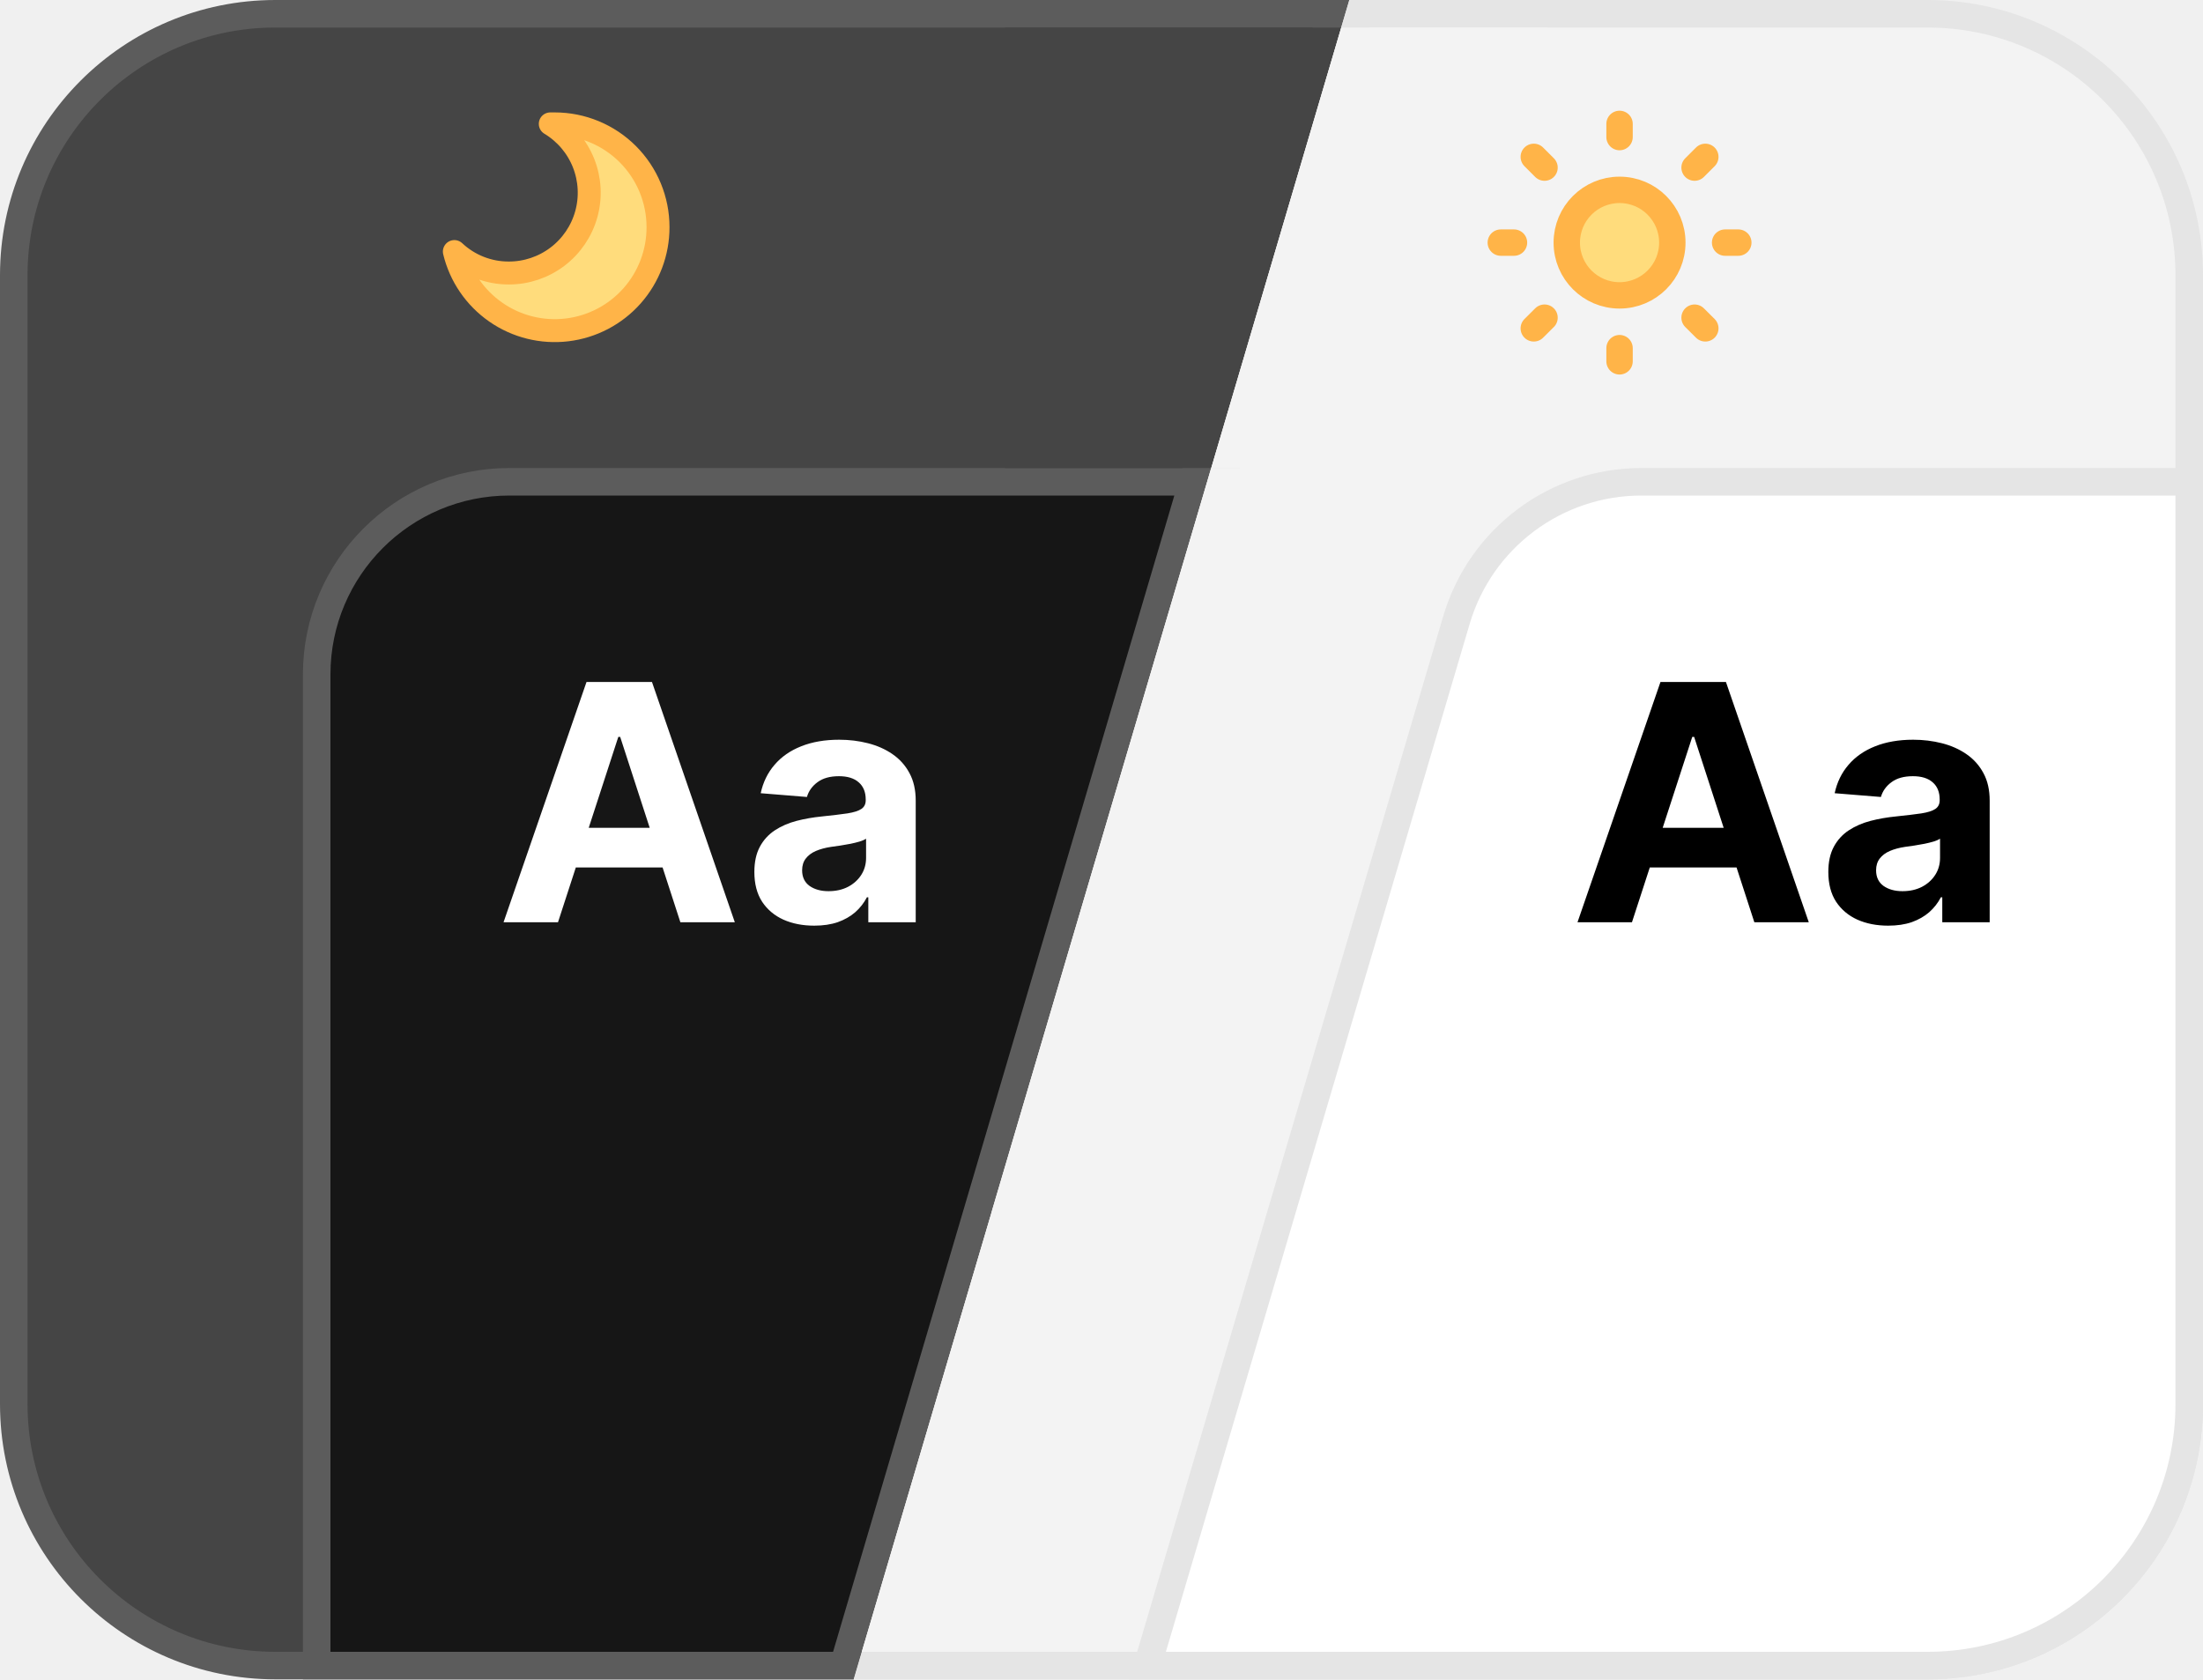
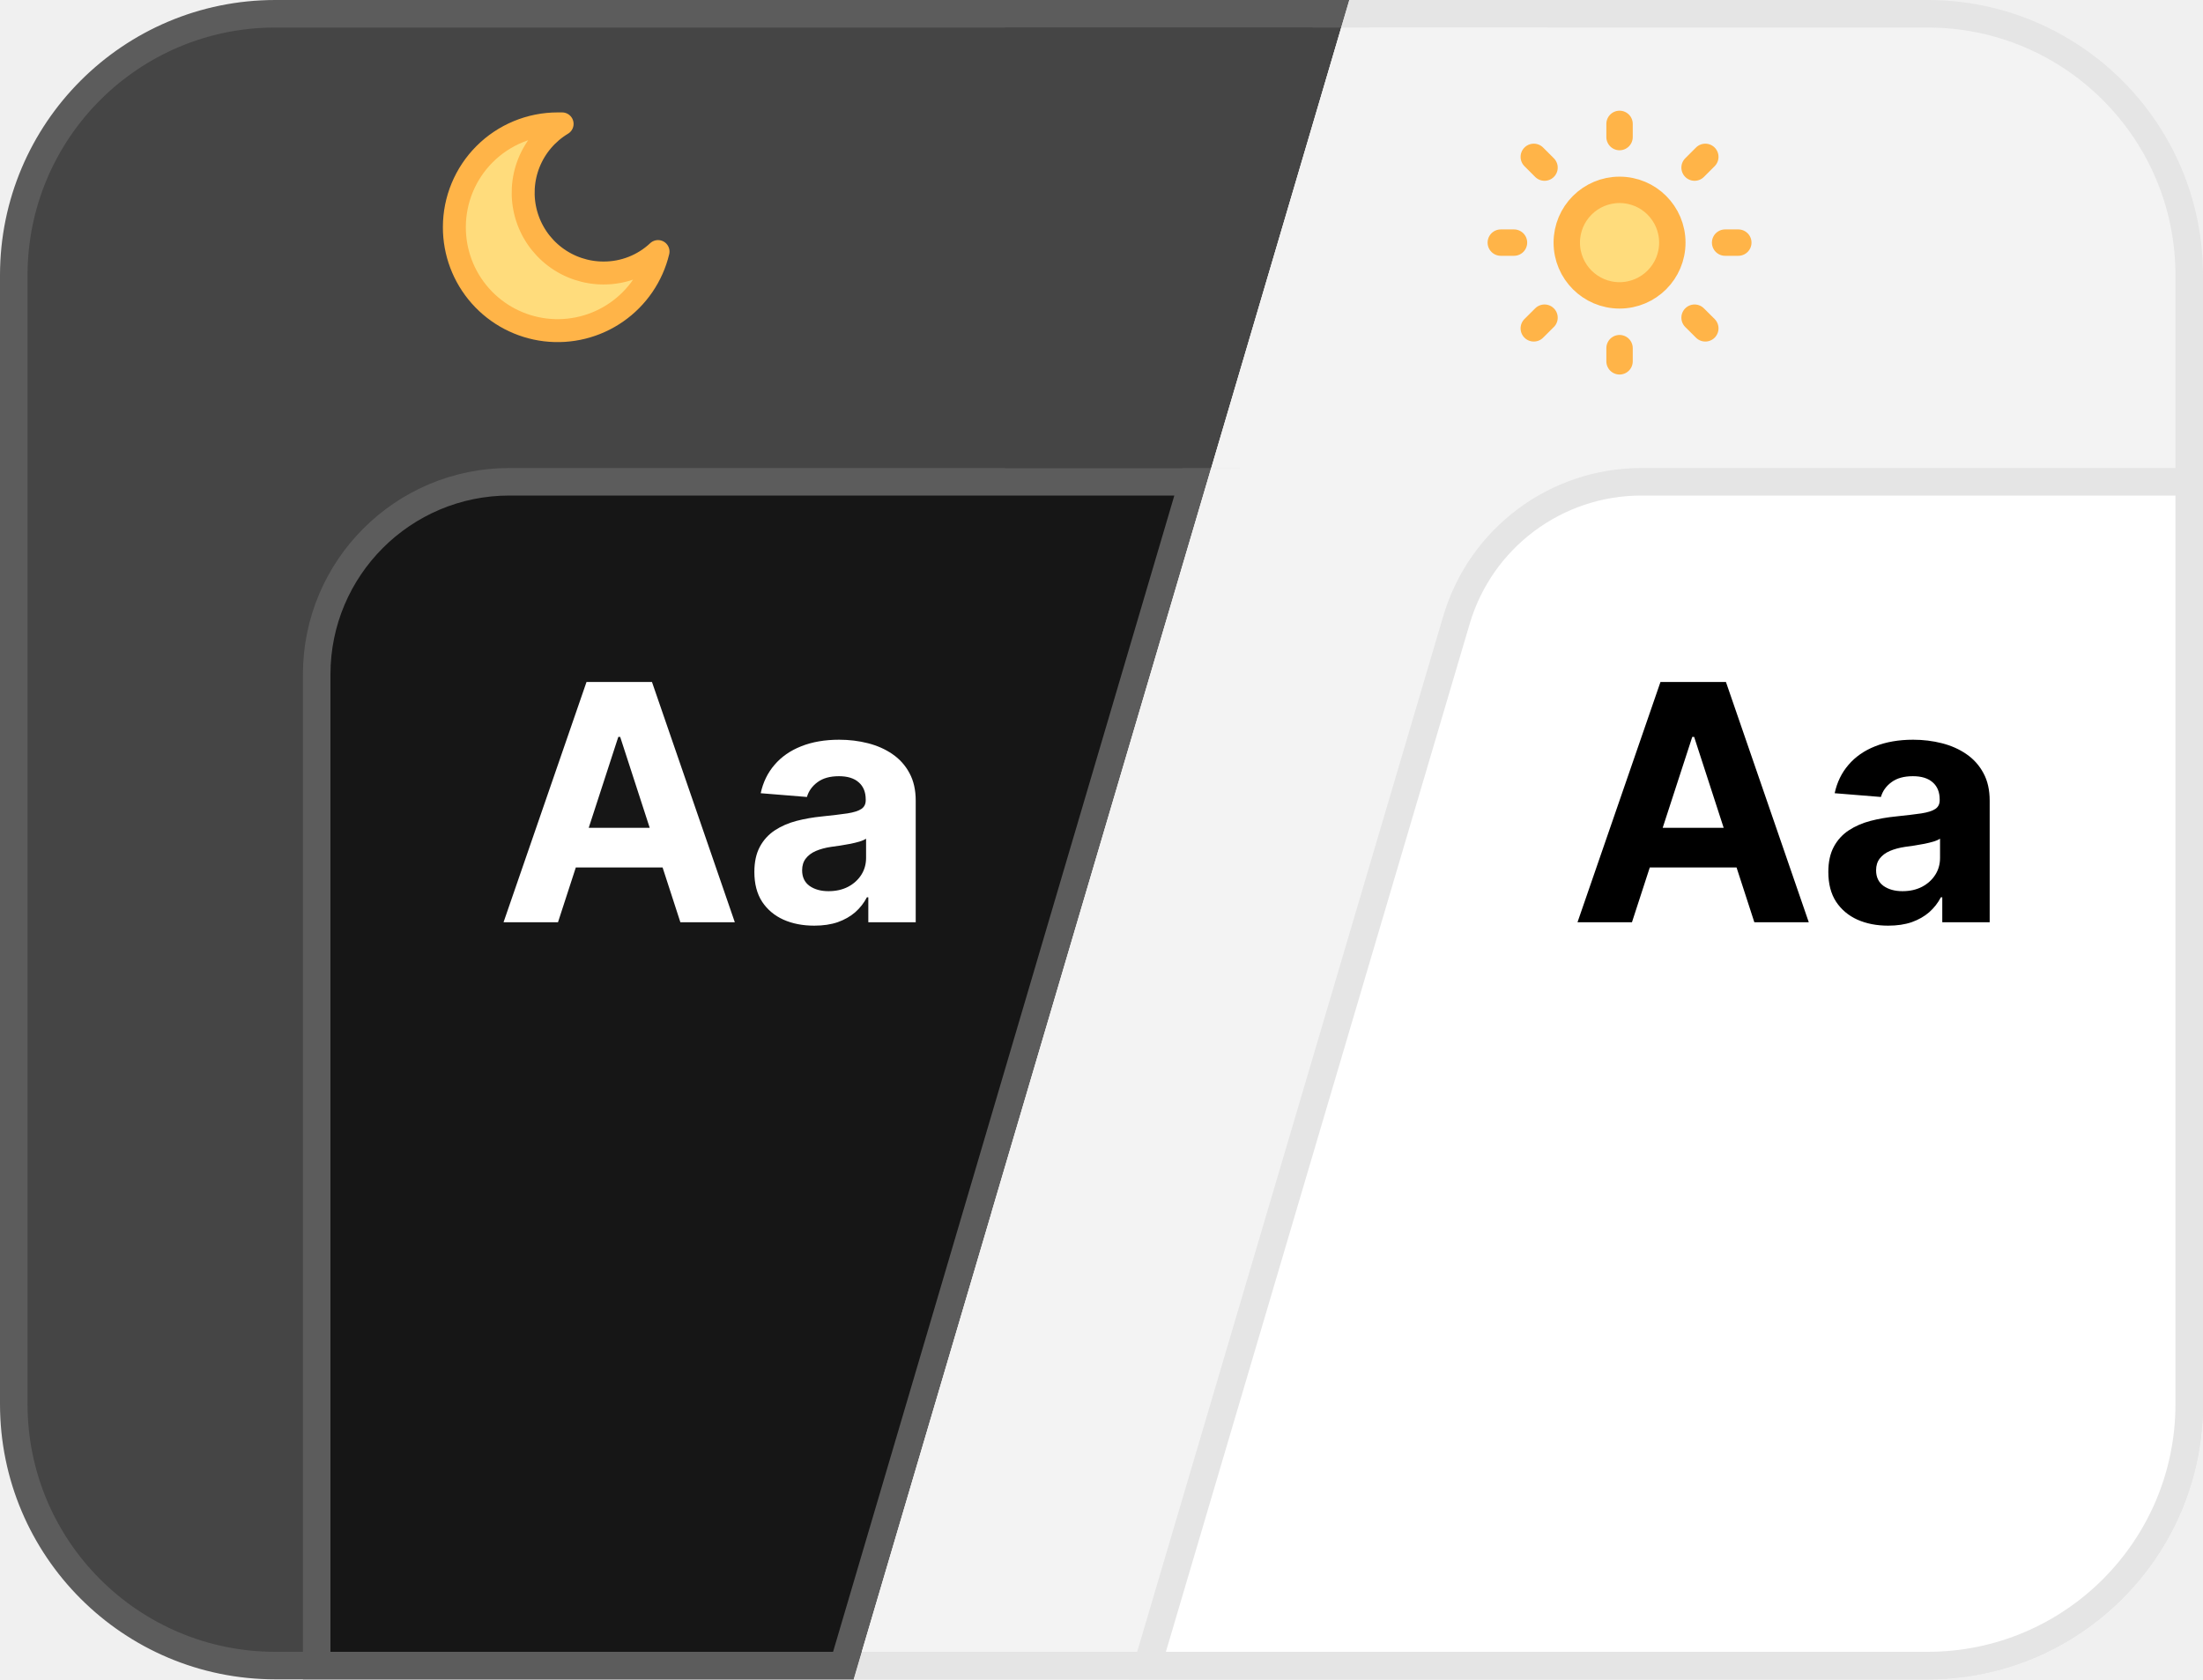
<svg xmlns="http://www.w3.org/2000/svg" width="160" height="122" viewBox="0 0 160 122" fill="none">
  <path d="M20 1H96.662L61.252 121H20C9.507 121 1 112.493 1 102V20C1 9.507 9.507 1 20 1Z" fill="#454545" stroke="#5C5C5C" stroke-width="2" />
-   <path d="M39 23.5C38.087 23.5 36.793 22.643 36 22C35.379 21.867 34.427 20.068 34.5 20C34.516 19.985 35.697 20.436 36 20.5C36.738 20.656 37.701 20.164 38.5 20C42.781 19.122 44.462 14.909 42.5 11C42.338 10.677 41.982 10.018 42 10C42.057 9.943 43.333 10.076 43.818 10.386C44.502 10.824 45.537 11.795 46.001 12.5C48.204 15.849 47.13 20.744 43.501 22.5C42.193 23.133 40.444 23.805 39 23.5Z" fill="#FFDC7C" />
-   <path d="M47.791 16.5C47.796 18.338 47.126 20.113 45.908 21.49C44.69 22.866 43.009 23.747 41.185 23.966C39.36 24.185 37.518 23.727 36.01 22.677C34.501 21.628 33.429 20.062 32.999 18.275C34.071 19.281 35.487 19.839 36.958 19.833C38.233 19.834 39.474 19.417 40.49 18.645C41.506 17.873 42.241 16.79 42.582 15.561C42.923 14.332 42.852 13.024 42.38 11.839C41.907 10.655 41.059 9.657 39.966 9H40.291C41.276 9 42.251 9.194 43.161 9.571C44.071 9.948 44.898 10.5 45.594 11.197C46.291 11.893 46.843 12.72 47.22 13.63C47.597 14.54 47.791 15.515 47.791 16.5Z" stroke="#FFB448" stroke-width="1.667" stroke-linecap="round" stroke-linejoin="round" />
+   <path d="M41.791 23.5C42.703 23.5 43.998 22.643 44.791 22C45.412 21.867 46.364 20.068 46.291 20C46.275 19.985 45.094 20.436 44.791 20.5C44.053 20.656 43.09 20.164 42.291 20C38.01 19.122 36.329 14.909 38.291 11C38.453 10.677 38.809 10.018 38.791 10C38.734 9.943 37.458 10.076 36.973 10.386C36.289 10.824 35.254 11.795 34.79 12.5C32.587 15.849 33.661 20.744 37.29 22.5C38.598 23.133 40.347 23.805 41.791 23.5Z" fill="#FFDC7C" />
+   <path d="M33 16.5C32.995 18.338 33.665 20.113 34.883 21.49C36.101 22.866 37.782 23.747 39.606 23.966C41.431 24.185 43.273 23.727 44.782 22.677C46.29 21.628 47.362 20.062 47.792 18.275C46.72 19.281 45.303 19.839 43.833 19.833C42.558 19.834 41.317 19.417 40.301 18.645C39.285 17.873 38.55 16.79 38.209 15.561C37.868 14.332 37.939 13.024 38.411 11.839C38.884 10.655 39.732 9.657 40.825 9H40.5C39.515 9 38.54 9.194 37.63 9.571C36.72 9.948 35.893 10.5 35.197 11.197C34.5 11.893 33.948 12.72 33.571 13.63C33.194 14.54 33 15.515 33 16.5Z" stroke="#FFB448" stroke-width="1.667" stroke-linecap="round" stroke-linejoin="round" />
  <path d="M37 35H86.627L61.252 121H23V49C23 41.268 29.268 35 37 35Z" fill="#161616" stroke="#5C5C5C" stroke-width="2" />
  <path d="M40.526 67H36.571L42.597 49.545H47.352L53.369 67H49.415L45.043 53.534H44.906L40.526 67ZM40.278 60.139H49.619V63.02H40.278V60.139ZM59.135 67.247C58.3 67.247 57.555 67.102 56.902 66.812C56.249 66.517 55.731 66.082 55.351 65.508C54.976 64.929 54.788 64.207 54.788 63.344C54.788 62.617 54.922 62.006 55.189 61.511C55.456 61.017 55.82 60.619 56.28 60.318C56.74 60.017 57.263 59.79 57.848 59.636C58.439 59.483 59.058 59.375 59.706 59.312C60.467 59.233 61.081 59.159 61.547 59.091C62.013 59.017 62.351 58.909 62.561 58.767C62.771 58.625 62.876 58.415 62.876 58.136V58.085C62.876 57.545 62.706 57.128 62.365 56.832C62.03 56.537 61.553 56.389 60.933 56.389C60.28 56.389 59.76 56.534 59.374 56.824C58.987 57.108 58.731 57.466 58.606 57.898L55.249 57.625C55.419 56.83 55.754 56.142 56.254 55.562C56.754 54.977 57.399 54.528 58.189 54.216C58.984 53.898 59.905 53.739 60.95 53.739C61.678 53.739 62.374 53.824 63.038 53.994C63.709 54.165 64.303 54.429 64.82 54.787C65.342 55.145 65.754 55.605 66.055 56.168C66.356 56.724 66.507 57.392 66.507 58.17V67H63.064V65.185H62.962C62.751 65.594 62.47 65.954 62.118 66.267C61.766 66.574 61.342 66.815 60.848 66.992C60.354 67.162 59.783 67.247 59.135 67.247ZM60.175 64.742C60.709 64.742 61.18 64.636 61.59 64.426C61.999 64.21 62.32 63.92 62.553 63.557C62.785 63.193 62.902 62.781 62.902 62.321V60.932C62.788 61.006 62.632 61.074 62.433 61.136C62.24 61.193 62.021 61.247 61.777 61.298C61.533 61.344 61.288 61.386 61.044 61.426C60.8 61.46 60.578 61.492 60.379 61.52C59.953 61.582 59.581 61.682 59.263 61.818C58.945 61.955 58.697 62.139 58.521 62.372C58.345 62.599 58.257 62.883 58.257 63.224C58.257 63.719 58.436 64.097 58.794 64.358C59.158 64.614 59.618 64.742 60.175 64.742Z" fill="white" />
  <path d="M73 2H97.41L87.969 34H73V2Z" fill="#454545" />
  <path d="M63.338 121L98.748 1H140C150.493 1 159 9.507 159 20V102C159 112.493 150.493 121 140 121H63.338Z" fill="#F3F3F3" stroke="#E5E5E5" stroke-width="2" />
  <path d="M112.41 34H87.973L97.41 2H112.41V34Z" fill="#F3F3F3" />
  <path d="M80.5 120H62.59L72.039 88H87.438L85.5 103.5L80.5 120Z" fill="#F3F3F3" />
  <path d="M90.91 88H72.03L87.965 34H103L95.91 71.5L90.91 88Z" fill="#F3F3F3" />
  <path d="M119.209 35H159V102C159 112.493 150.493 121 140 121H83.338L105.783 45.033C107.541 39.083 113.005 35 119.209 35Z" fill="white" stroke="#E5E5E5" stroke-width="2" />
  <path d="M118.526 67H114.571L120.597 49.545H125.352L131.369 67H127.415L123.043 53.534H122.906L118.526 67ZM118.278 60.139H127.619V63.02H118.278V60.139ZM137.135 67.247C136.3 67.247 135.555 67.102 134.902 66.812C134.249 66.517 133.732 66.082 133.351 65.508C132.976 64.929 132.788 64.207 132.788 63.344C132.788 62.617 132.922 62.006 133.189 61.511C133.456 61.017 133.82 60.619 134.28 60.318C134.74 60.017 135.263 59.79 135.848 59.636C136.439 59.483 137.058 59.375 137.706 59.312C138.467 59.233 139.081 59.159 139.547 59.091C140.013 59.017 140.351 58.909 140.561 58.767C140.771 58.625 140.876 58.415 140.876 58.136V58.085C140.876 57.545 140.706 57.128 140.365 56.832C140.03 56.537 139.553 56.389 138.933 56.389C138.28 56.389 137.76 56.534 137.374 56.824C136.987 57.108 136.732 57.466 136.607 57.898L133.249 57.625C133.419 56.83 133.754 56.142 134.254 55.562C134.754 54.977 135.399 54.528 136.189 54.216C136.984 53.898 137.905 53.739 138.95 53.739C139.678 53.739 140.374 53.824 141.038 53.994C141.709 54.165 142.303 54.429 142.82 54.787C143.342 55.145 143.754 55.605 144.055 56.168C144.357 56.724 144.507 57.392 144.507 58.17V67H141.064V65.185H140.962C140.751 65.594 140.47 65.954 140.118 66.267C139.766 66.574 139.342 66.815 138.848 66.992C138.354 67.162 137.783 67.247 137.135 67.247ZM138.175 64.742C138.709 64.742 139.18 64.636 139.589 64.426C139.999 64.21 140.32 63.92 140.553 63.557C140.786 63.193 140.902 62.781 140.902 62.321V60.932C140.788 61.006 140.632 61.074 140.433 61.136C140.24 61.193 140.021 61.247 139.777 61.298C139.533 61.344 139.288 61.386 139.044 61.426C138.8 61.46 138.578 61.492 138.379 61.52C137.953 61.582 137.581 61.682 137.263 61.818C136.945 61.955 136.697 62.139 136.521 62.372C136.345 62.599 136.257 62.883 136.257 63.224C136.257 63.719 136.436 64.097 136.794 64.358C137.158 64.614 137.618 64.742 138.175 64.742Z" fill="black" />
  <path d="M117 21C116.562 20.958 116.445 20.413 116.088 20.182C115.076 19.526 114.262 18.172 114.501 17C114.654 16.248 115.422 15.316 116.088 14.903C117.23 14.195 119.065 14.526 120 15.5C121.16 16.709 121.29 18.924 120 20C119.429 20.476 117.738 21.071 117 21Z" fill="#FFDC7C" />
  <path d="M117.625 9V9.958M117.625 25.292V26.25M109.958 17.625H109M112.176 12.176L111.396 11.396M123.074 12.176L123.854 11.396M112.176 23.078L111.396 23.854M123.074 23.078L123.854 23.854M126.25 17.625H125.292M121.458 17.625C121.458 19.742 119.742 21.458 117.625 21.458C115.508 21.458 113.792 19.742 113.792 17.625C113.792 15.508 115.508 13.792 117.625 13.792C119.742 13.792 121.458 15.508 121.458 17.625Z" stroke="#FFB448" stroke-width="1.917" stroke-linecap="round" stroke-linejoin="round" />
</svg>
